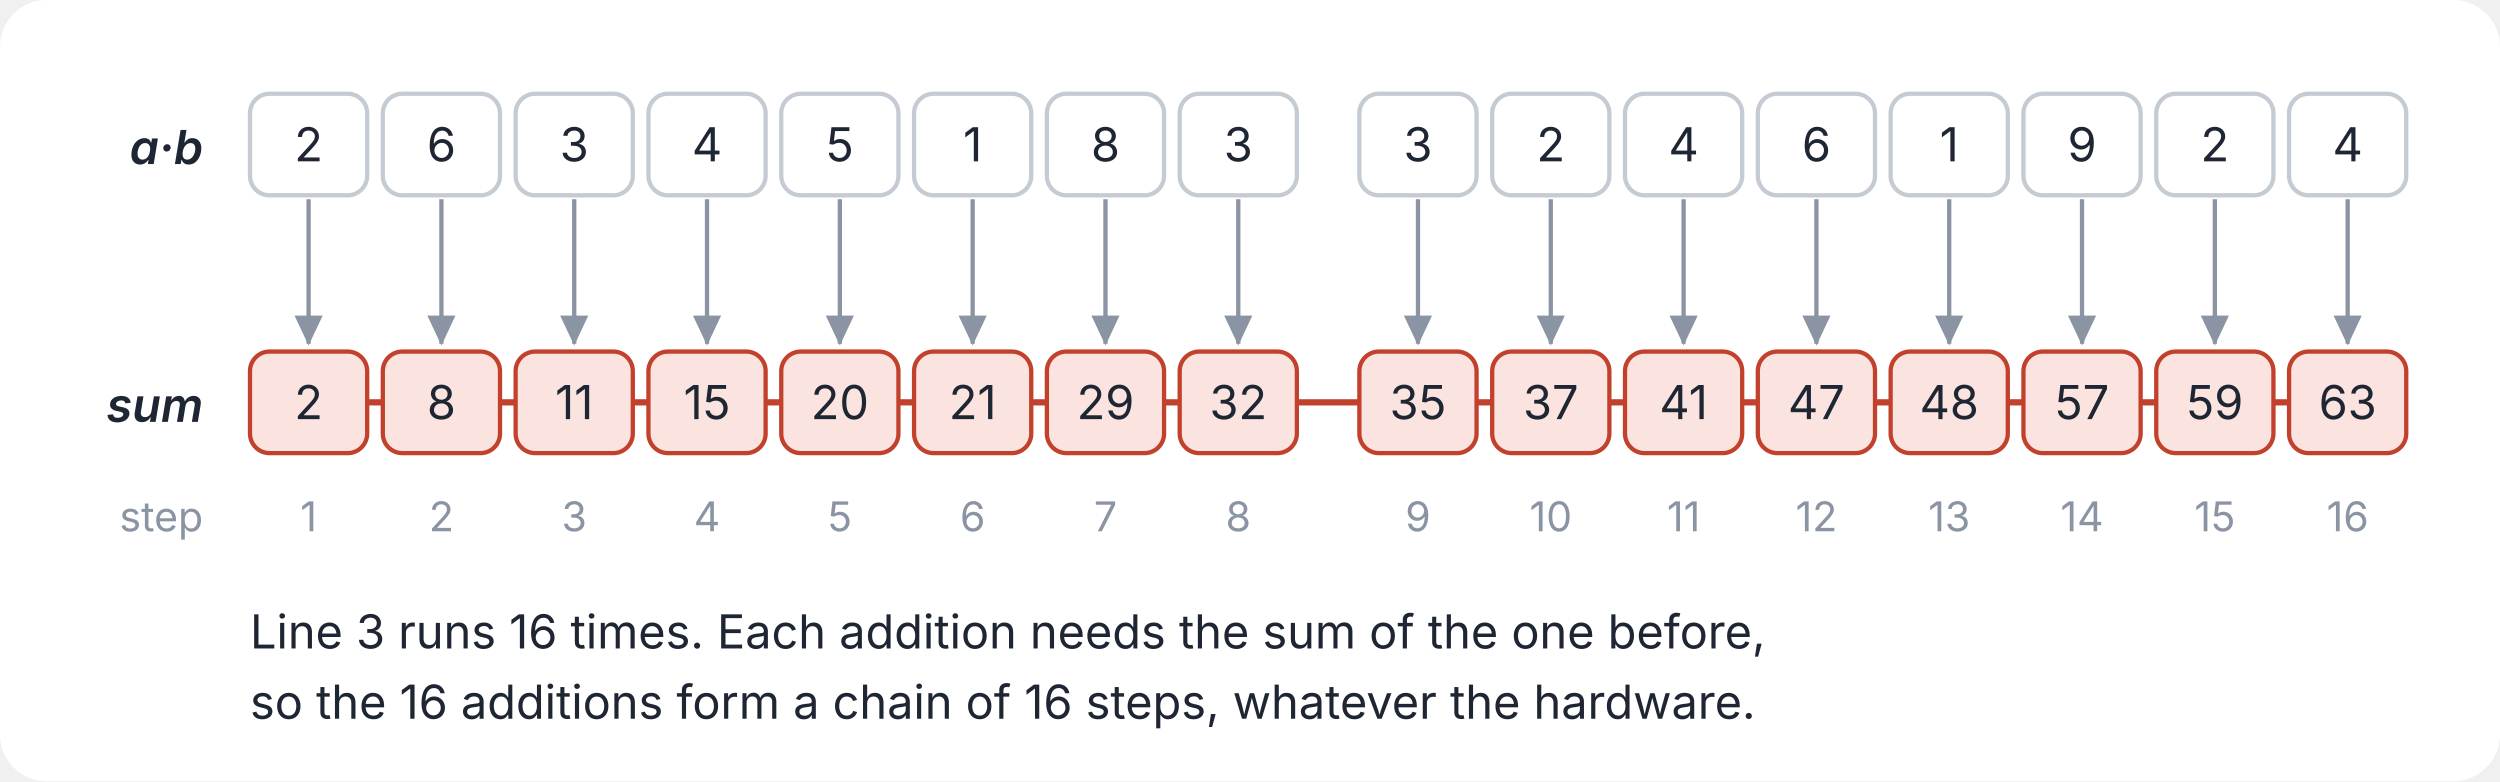
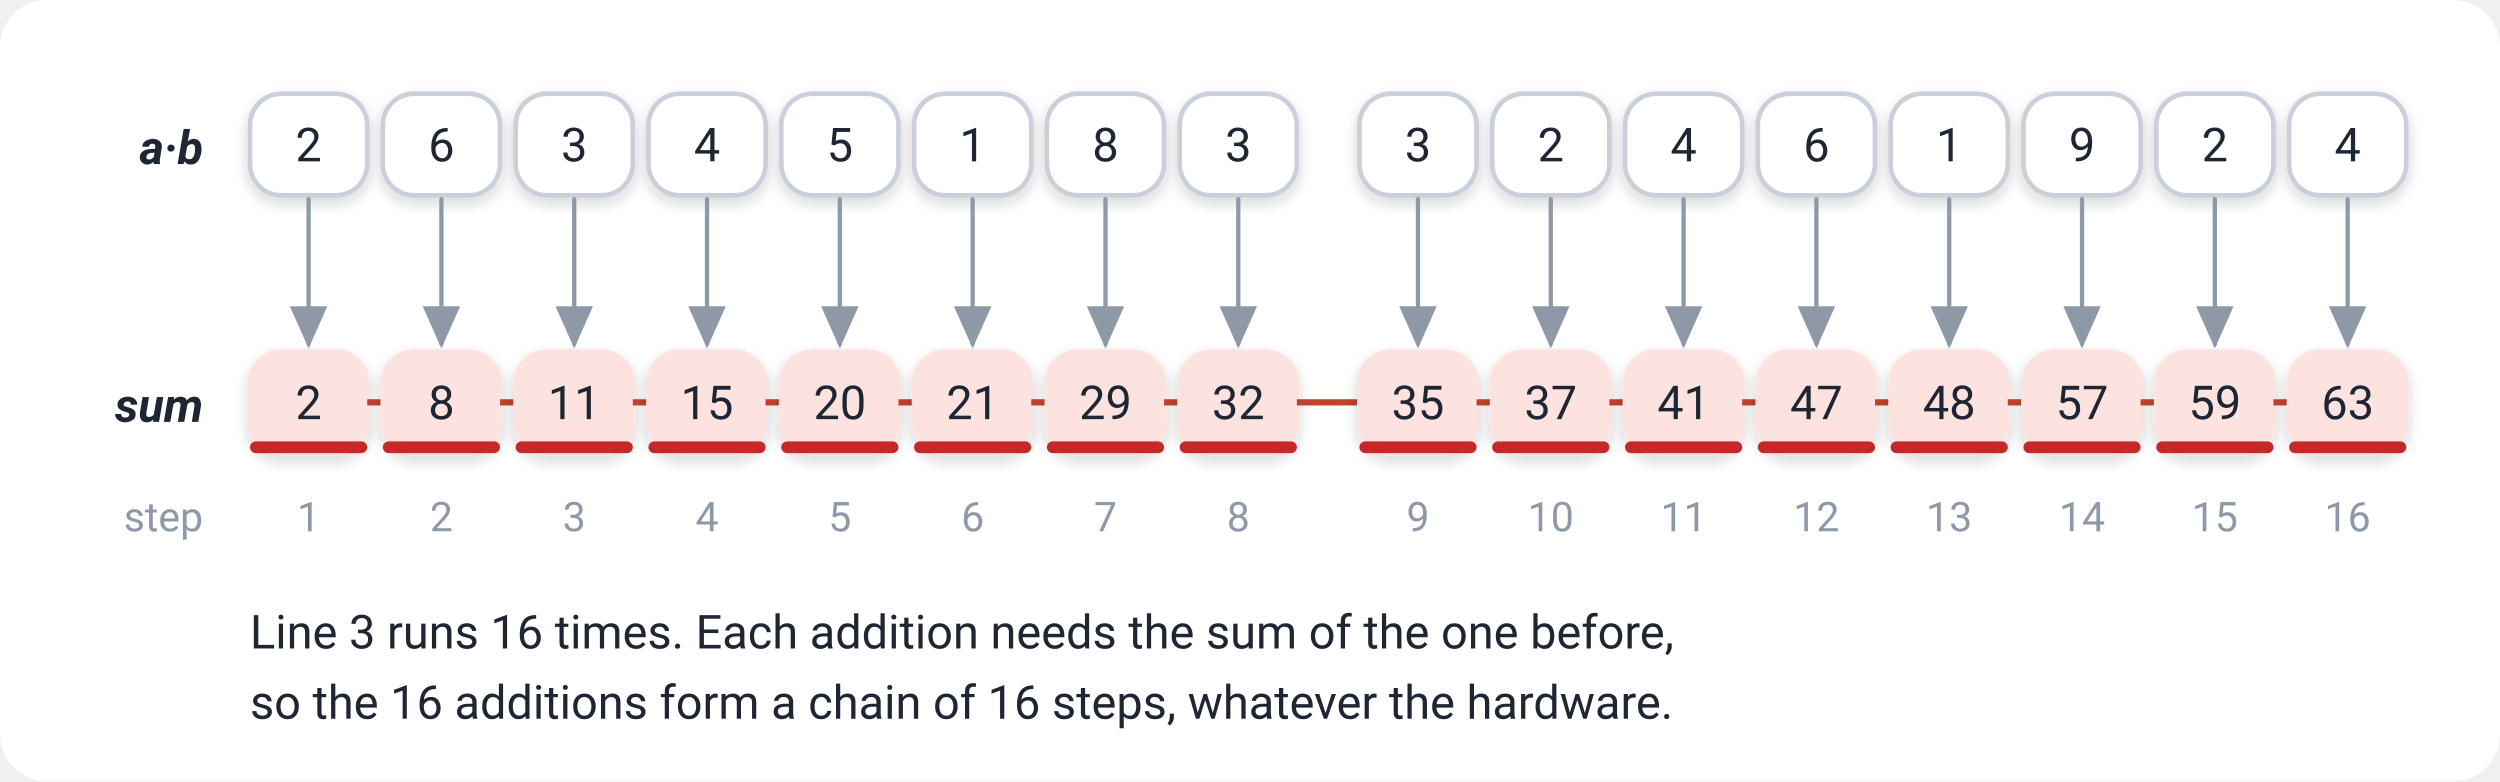
<svg xmlns="http://www.w3.org/2000/svg" viewBox="0 0 640 200" width="640" height="200" role="img" aria-label="The sequential sum of the 16 products. The running sums are 2, 8, 11, 15, 20, 21, 29, 32, 35, 37, 41, 47, 48, 57, 59, 63, each joined to the next: 16 additions in a chain of 16 steps.">
  <style>
-     text { font-family: Inter, "Segoe UI", "Helvetica Neue", Helvetica, Arial, sans-serif; }
+     text { font-family: Roboto, Inter, "Segoe UI", "Helvetica Neue", Arial, sans-serif; }
    .mono { font-family: "JetBrains Mono", "SF Mono", Menlo, Consolas, monospace; }
  </style>
  <defs>
-     <marker id="m-hi" viewBox="0 0 10 10" refX="8.5" refY="5" markerUnits="userSpaceOnUse" markerWidth="9" markerHeight="9" orient="auto">
-       <path d="M0.5,1 L9,5 L0.5,9 Z" fill="#4F52C4" />
+     <marker id="m-hi" viewBox="0 0 10 10" refX="8.5" refY="5" markerUnits="userSpaceOnUse" markerWidth="12" markerHeight="12" orient="auto">
+       <path d="M0.5,1 L9.5,5 L0.5,9 Z" fill="#3F51B5" />
    </marker>
-     <marker id="m-grey" viewBox="0 0 10 10" refX="8.5" refY="5" markerUnits="userSpaceOnUse" markerWidth="9" markerHeight="9" orient="auto">
-       <path d="M0.5,1 L9,5 L0.5,9 Z" fill="#8A94A3" />
+     <marker id="m-grey" viewBox="0 0 10 10" refX="8.5" refY="5" markerUnits="userSpaceOnUse" markerWidth="12" markerHeight="12" orient="auto">
+       <path d="M0.5,1 L9.5,5 L0.5,9 Z" fill="#8E99A8" />
    </marker>
-     <marker id="m-red" viewBox="0 0 10 10" refX="8.5" refY="5" markerUnits="userSpaceOnUse" markerWidth="9" markerHeight="9" orient="auto">
-       <path d="M0.5,1 L9,5 L0.5,9 Z" fill="#C2412D" />
+     <marker id="m-red" viewBox="0 0 10 10" refX="8.5" refY="5" markerUnits="userSpaceOnUse" markerWidth="12" markerHeight="12" orient="auto">
+       <path d="M0.5,1 L9.5,5 L0.5,9 Z" fill="#C2412D" />
    </marker>
-     <marker id="m-ink" viewBox="0 0 10 10" refX="8.5" refY="5" markerUnits="userSpaceOnUse" markerWidth="9" markerHeight="9" orient="auto">
-       <path d="M0.5,1 L9,5 L0.5,9 Z" fill="#1F2633" />
+     <marker id="m-ink" viewBox="0 0 10 10" refX="8.5" refY="5" markerUnits="userSpaceOnUse" markerWidth="12" markerHeight="12" orient="auto">
+       <path d="M0.5,1 L9.5,5 L0.5,9 Z" fill="#1F2633" />
    </marker>
-     <marker id="m-green" viewBox="0 0 10 10" refX="8.5" refY="5" markerUnits="userSpaceOnUse" markerWidth="9" markerHeight="9" orient="auto">
-       <path d="M0.5,1 L9,5 L0.5,9 Z" fill="#2E8B57" />
+     <marker id="m-green" viewBox="0 0 10 10" refX="8.5" refY="5" markerUnits="userSpaceOnUse" markerWidth="12" markerHeight="12" orient="auto">
+       <path d="M0.5,1 L9.5,5 L0.5,9 Z" fill="#2E8B57" />
    </marker>
-     <marker id="m-blue" viewBox="0 0 10 10" refX="8.5" refY="5" markerUnits="userSpaceOnUse" markerWidth="9" markerHeight="9" orient="auto">
-       <path d="M0.5,1 L9,5 L0.5,9 Z" fill="#7275D6" />
+     <marker id="m-blue" viewBox="0 0 10 10" refX="8.5" refY="5" markerUnits="userSpaceOnUse" markerWidth="12" markerHeight="12" orient="auto">
+       <path d="M0.5,1 L9.5,5 L0.5,9 Z" fill="#3F51B5" />
    </marker>
-     <marker id="m-mint" viewBox="0 0 10 10" refX="8.5" refY="5" markerUnits="userSpaceOnUse" markerWidth="9" markerHeight="9" orient="auto">
-       <path d="M0.5,1 L9,5 L0.5,9 Z" fill="#3F9F80" />
+     <marker id="m-mint" viewBox="0 0 10 10" refX="8.5" refY="5" markerUnits="userSpaceOnUse" markerWidth="12" markerHeight="12" orient="auto">
+       <path d="M0.5,1 L9.5,5 L0.5,9 Z" fill="#00897B" />
    </marker>
-     <marker id="m-peach" viewBox="0 0 10 10" refX="8.5" refY="5" markerUnits="userSpaceOnUse" markerWidth="9" markerHeight="9" orient="auto">
-       <path d="M0.5,1 L9,5 L0.5,9 Z" fill="#D98654" />
+     <marker id="m-peach" viewBox="0 0 10 10" refX="8.5" refY="5" markerUnits="userSpaceOnUse" markerWidth="12" markerHeight="12" orient="auto">
+       <path d="M0.5,1 L9.5,5 L0.5,9 Z" fill="#E65100" />
    </marker>
-     <marker id="m-pink" viewBox="0 0 10 10" refX="8.5" refY="5" markerUnits="userSpaceOnUse" markerWidth="9" markerHeight="9" orient="auto">
-       <path d="M0.5,1 L9,5 L0.5,9 Z" fill="#CC6A91" />
+     <marker id="m-pink" viewBox="0 0 10 10" refX="8.5" refY="5" markerUnits="userSpaceOnUse" markerWidth="12" markerHeight="12" orient="auto">
+       <path d="M0.5,1 L9.5,5 L0.5,9 Z" fill="#C2185B" />
    </marker>
+     <filter id="elev" x="-20%" y="-20%" width="140%" height="160%">
+       <feDropShadow dx="0" dy="1.5" stdDeviation="1.6" flood-color="#1F2633" flood-opacity="0.18" />
+     </filter>
  </defs>
  <rect width="640" height="200" rx="12" fill="#FFFFFF" />
  <text x="52.0" y="42.0" font-size="12" fill="#1F2633" text-anchor="end" font-weight="600" font-style="italic" xml:space="preserve">a·b</text>
  <text x="52.0" y="108.0" font-size="12" fill="#1F2633" text-anchor="end" font-weight="600" font-style="italic" xml:space="preserve">sum</text>
-   <rect x="64.0" y="24.0" width="30.0" height="26.0" rx="5" fill="#FFFFFF" stroke="#C5CBD3" stroke-width="1.1" />
+   <rect x="64.0" y="24.0" width="30.0" height="26.0" rx="8" fill="#FFFFFF" stroke="#C9D0D9" stroke-width="1.2" filter="url(#elev)" />
  <text x="79.0" y="41.3" font-size="12" fill="#1F2633" text-anchor="middle" font-weight="400" xml:space="preserve">2</text>
-   <line x1="79.0" y1="51.0" x2="79.0" y2="88.0" stroke="#8A94A3" stroke-width="1.1" marker-end="url(#m-grey)" />
-   <rect x="64.0" y="90.0" width="30.0" height="26.0" rx="5" fill="#FBE4E0" stroke="#C2412D" stroke-width="1.1" />
+   <line x1="79.0" y1="51.0" x2="79.0" y2="88.0" stroke="#8E99A8" stroke-width="1.1" stroke-linecap="round" marker-end="url(#m-grey)" />
+   <rect x="64.0" y="90.0" width="30.0" height="26.0" rx="8" fill="#FDE3E0" stroke="#FDE3E0" stroke-width="1.2" filter="url(#elev)" />
+   <rect x="64.0" y="113.0" width="30.0" height="3" rx="1.5" fill="#C62828" />
  <text x="79.0" y="107.3" font-size="12" fill="#1F2633" text-anchor="middle" font-weight="400" xml:space="preserve">2</text>
-   <text x="79.0" y="136.0" font-size="10.5" fill="#8A94A3" text-anchor="middle" font-weight="400" xml:space="preserve">1</text>
+   <text x="79.0" y="136.0" font-size="10.5" fill="#8E99A8" text-anchor="middle" font-weight="400" xml:space="preserve">1</text>
  <line x1="94.0" y1="103.0" x2="98.0" y2="103.0" stroke="#C2412D" stroke-width="1.6" />
-   <rect x="98.0" y="24.0" width="30.0" height="26.0" rx="5" fill="#FFFFFF" stroke="#C5CBD3" stroke-width="1.1" />
+   <rect x="98.0" y="24.0" width="30.0" height="26.0" rx="8" fill="#FFFFFF" stroke="#C9D0D9" stroke-width="1.2" filter="url(#elev)" />
  <text x="113.0" y="41.3" font-size="12" fill="#1F2633" text-anchor="middle" font-weight="400" xml:space="preserve">6</text>
-   <line x1="113.0" y1="51.0" x2="113.0" y2="88.0" stroke="#8A94A3" stroke-width="1.1" marker-end="url(#m-grey)" />
-   <rect x="98.0" y="90.0" width="30.0" height="26.0" rx="5" fill="#FBE4E0" stroke="#C2412D" stroke-width="1.1" />
+   <line x1="113.0" y1="51.0" x2="113.0" y2="88.0" stroke="#8E99A8" stroke-width="1.1" stroke-linecap="round" marker-end="url(#m-grey)" />
+   <rect x="98.0" y="90.0" width="30.0" height="26.0" rx="8" fill="#FDE3E0" stroke="#FDE3E0" stroke-width="1.2" filter="url(#elev)" />
+   <rect x="98.0" y="113.0" width="30.0" height="3" rx="1.5" fill="#C62828" />
  <text x="113.0" y="107.3" font-size="12" fill="#1F2633" text-anchor="middle" font-weight="400" xml:space="preserve">8</text>
-   <text x="113.0" y="136.0" font-size="10.5" fill="#8A94A3" text-anchor="middle" font-weight="400" xml:space="preserve">2</text>
+   <text x="113.0" y="136.0" font-size="10.5" fill="#8E99A8" text-anchor="middle" font-weight="400" xml:space="preserve">2</text>
  <line x1="128.0" y1="103.0" x2="132.0" y2="103.0" stroke="#C2412D" stroke-width="1.6" />
-   <rect x="132.0" y="24.0" width="30.0" height="26.0" rx="5" fill="#FFFFFF" stroke="#C5CBD3" stroke-width="1.1" />
+   <rect x="132.0" y="24.0" width="30.0" height="26.0" rx="8" fill="#FFFFFF" stroke="#C9D0D9" stroke-width="1.2" filter="url(#elev)" />
  <text x="147.0" y="41.3" font-size="12" fill="#1F2633" text-anchor="middle" font-weight="400" xml:space="preserve">3</text>
-   <line x1="147.0" y1="51.0" x2="147.0" y2="88.0" stroke="#8A94A3" stroke-width="1.1" marker-end="url(#m-grey)" />
-   <rect x="132.0" y="90.0" width="30.0" height="26.0" rx="5" fill="#FBE4E0" stroke="#C2412D" stroke-width="1.1" />
+   <line x1="147.0" y1="51.0" x2="147.0" y2="88.0" stroke="#8E99A8" stroke-width="1.1" stroke-linecap="round" marker-end="url(#m-grey)" />
+   <rect x="132.0" y="90.0" width="30.0" height="26.0" rx="8" fill="#FDE3E0" stroke="#FDE3E0" stroke-width="1.2" filter="url(#elev)" />
+   <rect x="132.0" y="113.0" width="30.0" height="3" rx="1.5" fill="#C62828" />
  <text x="147.0" y="107.3" font-size="12" fill="#1F2633" text-anchor="middle" font-weight="400" xml:space="preserve">11</text>
-   <text x="147.0" y="136.0" font-size="10.5" fill="#8A94A3" text-anchor="middle" font-weight="400" xml:space="preserve">3</text>
+   <text x="147.0" y="136.0" font-size="10.5" fill="#8E99A8" text-anchor="middle" font-weight="400" xml:space="preserve">3</text>
  <line x1="162.0" y1="103.0" x2="166.0" y2="103.0" stroke="#C2412D" stroke-width="1.6" />
-   <rect x="166.0" y="24.0" width="30.0" height="26.0" rx="5" fill="#FFFFFF" stroke="#C5CBD3" stroke-width="1.1" />
+   <rect x="166.0" y="24.0" width="30.0" height="26.0" rx="8" fill="#FFFFFF" stroke="#C9D0D9" stroke-width="1.2" filter="url(#elev)" />
  <text x="181.0" y="41.3" font-size="12" fill="#1F2633" text-anchor="middle" font-weight="400" xml:space="preserve">4</text>
-   <line x1="181.0" y1="51.0" x2="181.0" y2="88.0" stroke="#8A94A3" stroke-width="1.1" marker-end="url(#m-grey)" />
-   <rect x="166.0" y="90.0" width="30.0" height="26.0" rx="5" fill="#FBE4E0" stroke="#C2412D" stroke-width="1.1" />
+   <line x1="181.0" y1="51.0" x2="181.0" y2="88.0" stroke="#8E99A8" stroke-width="1.1" stroke-linecap="round" marker-end="url(#m-grey)" />
+   <rect x="166.0" y="90.0" width="30.0" height="26.0" rx="8" fill="#FDE3E0" stroke="#FDE3E0" stroke-width="1.2" filter="url(#elev)" />
+   <rect x="166.0" y="113.0" width="30.0" height="3" rx="1.5" fill="#C62828" />
  <text x="181.0" y="107.3" font-size="12" fill="#1F2633" text-anchor="middle" font-weight="400" xml:space="preserve">15</text>
-   <text x="181.0" y="136.0" font-size="10.5" fill="#8A94A3" text-anchor="middle" font-weight="400" xml:space="preserve">4</text>
+   <text x="181.0" y="136.0" font-size="10.5" fill="#8E99A8" text-anchor="middle" font-weight="400" xml:space="preserve">4</text>
  <line x1="196.0" y1="103.0" x2="200.0" y2="103.0" stroke="#C2412D" stroke-width="1.6" />
-   <rect x="200.0" y="24.0" width="30.0" height="26.0" rx="5" fill="#FFFFFF" stroke="#C5CBD3" stroke-width="1.1" />
+   <rect x="200.0" y="24.0" width="30.0" height="26.0" rx="8" fill="#FFFFFF" stroke="#C9D0D9" stroke-width="1.2" filter="url(#elev)" />
  <text x="215.0" y="41.3" font-size="12" fill="#1F2633" text-anchor="middle" font-weight="400" xml:space="preserve">5</text>
-   <line x1="215.0" y1="51.0" x2="215.0" y2="88.0" stroke="#8A94A3" stroke-width="1.1" marker-end="url(#m-grey)" />
-   <rect x="200.0" y="90.0" width="30.0" height="26.0" rx="5" fill="#FBE4E0" stroke="#C2412D" stroke-width="1.1" />
+   <line x1="215.0" y1="51.0" x2="215.0" y2="88.0" stroke="#8E99A8" stroke-width="1.1" stroke-linecap="round" marker-end="url(#m-grey)" />
+   <rect x="200.0" y="90.0" width="30.0" height="26.0" rx="8" fill="#FDE3E0" stroke="#FDE3E0" stroke-width="1.2" filter="url(#elev)" />
+   <rect x="200.0" y="113.0" width="30.0" height="3" rx="1.5" fill="#C62828" />
  <text x="215.0" y="107.3" font-size="12" fill="#1F2633" text-anchor="middle" font-weight="400" xml:space="preserve">20</text>
-   <text x="215.0" y="136.0" font-size="10.5" fill="#8A94A3" text-anchor="middle" font-weight="400" xml:space="preserve">5</text>
+   <text x="215.0" y="136.0" font-size="10.5" fill="#8E99A8" text-anchor="middle" font-weight="400" xml:space="preserve">5</text>
  <line x1="230.0" y1="103.0" x2="234.0" y2="103.0" stroke="#C2412D" stroke-width="1.6" />
-   <rect x="234.0" y="24.0" width="30.0" height="26.0" rx="5" fill="#FFFFFF" stroke="#C5CBD3" stroke-width="1.1" />
+   <rect x="234.0" y="24.0" width="30.0" height="26.0" rx="8" fill="#FFFFFF" stroke="#C9D0D9" stroke-width="1.2" filter="url(#elev)" />
  <text x="249.0" y="41.3" font-size="12" fill="#1F2633" text-anchor="middle" font-weight="400" xml:space="preserve">1</text>
-   <line x1="249.0" y1="51.0" x2="249.0" y2="88.0" stroke="#8A94A3" stroke-width="1.1" marker-end="url(#m-grey)" />
-   <rect x="234.0" y="90.0" width="30.0" height="26.0" rx="5" fill="#FBE4E0" stroke="#C2412D" stroke-width="1.1" />
+   <line x1="249.0" y1="51.0" x2="249.0" y2="88.0" stroke="#8E99A8" stroke-width="1.1" stroke-linecap="round" marker-end="url(#m-grey)" />
+   <rect x="234.0" y="90.0" width="30.0" height="26.0" rx="8" fill="#FDE3E0" stroke="#FDE3E0" stroke-width="1.2" filter="url(#elev)" />
+   <rect x="234.0" y="113.0" width="30.0" height="3" rx="1.5" fill="#C62828" />
  <text x="249.0" y="107.3" font-size="12" fill="#1F2633" text-anchor="middle" font-weight="400" xml:space="preserve">21</text>
-   <text x="249.0" y="136.0" font-size="10.5" fill="#8A94A3" text-anchor="middle" font-weight="400" xml:space="preserve">6</text>
+   <text x="249.0" y="136.0" font-size="10.5" fill="#8E99A8" text-anchor="middle" font-weight="400" xml:space="preserve">6</text>
  <line x1="264.0" y1="103.0" x2="268.0" y2="103.0" stroke="#C2412D" stroke-width="1.6" />
-   <rect x="268.0" y="24.0" width="30.0" height="26.0" rx="5" fill="#FFFFFF" stroke="#C5CBD3" stroke-width="1.1" />
+   <rect x="268.0" y="24.0" width="30.0" height="26.0" rx="8" fill="#FFFFFF" stroke="#C9D0D9" stroke-width="1.2" filter="url(#elev)" />
  <text x="283.0" y="41.3" font-size="12" fill="#1F2633" text-anchor="middle" font-weight="400" xml:space="preserve">8</text>
-   <line x1="283.0" y1="51.0" x2="283.0" y2="88.0" stroke="#8A94A3" stroke-width="1.1" marker-end="url(#m-grey)" />
-   <rect x="268.0" y="90.0" width="30.0" height="26.0" rx="5" fill="#FBE4E0" stroke="#C2412D" stroke-width="1.1" />
+   <line x1="283.0" y1="51.0" x2="283.0" y2="88.0" stroke="#8E99A8" stroke-width="1.1" stroke-linecap="round" marker-end="url(#m-grey)" />
+   <rect x="268.0" y="90.0" width="30.0" height="26.0" rx="8" fill="#FDE3E0" stroke="#FDE3E0" stroke-width="1.2" filter="url(#elev)" />
+   <rect x="268.0" y="113.0" width="30.0" height="3" rx="1.5" fill="#C62828" />
  <text x="283.0" y="107.3" font-size="12" fill="#1F2633" text-anchor="middle" font-weight="400" xml:space="preserve">29</text>
-   <text x="283.0" y="136.0" font-size="10.5" fill="#8A94A3" text-anchor="middle" font-weight="400" xml:space="preserve">7</text>
+   <text x="283.0" y="136.0" font-size="10.5" fill="#8E99A8" text-anchor="middle" font-weight="400" xml:space="preserve">7</text>
  <line x1="298.0" y1="103.0" x2="302.0" y2="103.0" stroke="#C2412D" stroke-width="1.6" />
-   <rect x="302.0" y="24.0" width="30.0" height="26.0" rx="5" fill="#FFFFFF" stroke="#C5CBD3" stroke-width="1.1" />
+   <rect x="302.0" y="24.0" width="30.0" height="26.0" rx="8" fill="#FFFFFF" stroke="#C9D0D9" stroke-width="1.2" filter="url(#elev)" />
  <text x="317.0" y="41.3" font-size="12" fill="#1F2633" text-anchor="middle" font-weight="400" xml:space="preserve">3</text>
-   <line x1="317.0" y1="51.0" x2="317.0" y2="88.0" stroke="#8A94A3" stroke-width="1.1" marker-end="url(#m-grey)" />
-   <rect x="302.0" y="90.0" width="30.0" height="26.0" rx="5" fill="#FBE4E0" stroke="#C2412D" stroke-width="1.1" />
+   <line x1="317.0" y1="51.0" x2="317.0" y2="88.0" stroke="#8E99A8" stroke-width="1.1" stroke-linecap="round" marker-end="url(#m-grey)" />
+   <rect x="302.0" y="90.0" width="30.0" height="26.0" rx="8" fill="#FDE3E0" stroke="#FDE3E0" stroke-width="1.2" filter="url(#elev)" />
+   <rect x="302.0" y="113.0" width="30.0" height="3" rx="1.5" fill="#C62828" />
  <text x="317.0" y="107.3" font-size="12" fill="#1F2633" text-anchor="middle" font-weight="400" xml:space="preserve">32</text>
-   <text x="317.0" y="136.0" font-size="10.5" fill="#8A94A3" text-anchor="middle" font-weight="400" xml:space="preserve">8</text>
+   <text x="317.0" y="136.0" font-size="10.5" fill="#8E99A8" text-anchor="middle" font-weight="400" xml:space="preserve">8</text>
  <line x1="332.0" y1="103.0" x2="348.0" y2="103.0" stroke="#C2412D" stroke-width="1.6" />
-   <rect x="348.0" y="24.0" width="30.0" height="26.0" rx="5" fill="#FFFFFF" stroke="#C5CBD3" stroke-width="1.1" />
+   <rect x="348.0" y="24.0" width="30.0" height="26.0" rx="8" fill="#FFFFFF" stroke="#C9D0D9" stroke-width="1.2" filter="url(#elev)" />
  <text x="363.0" y="41.3" font-size="12" fill="#1F2633" text-anchor="middle" font-weight="400" xml:space="preserve">3</text>
-   <line x1="363.0" y1="51.0" x2="363.0" y2="88.0" stroke="#8A94A3" stroke-width="1.1" marker-end="url(#m-grey)" />
-   <rect x="348.0" y="90.0" width="30.0" height="26.0" rx="5" fill="#FBE4E0" stroke="#C2412D" stroke-width="1.1" />
+   <line x1="363.0" y1="51.0" x2="363.0" y2="88.0" stroke="#8E99A8" stroke-width="1.1" stroke-linecap="round" marker-end="url(#m-grey)" />
+   <rect x="348.0" y="90.0" width="30.0" height="26.0" rx="8" fill="#FDE3E0" stroke="#FDE3E0" stroke-width="1.2" filter="url(#elev)" />
+   <rect x="348.0" y="113.0" width="30.0" height="3" rx="1.5" fill="#C62828" />
  <text x="363.0" y="107.3" font-size="12" fill="#1F2633" text-anchor="middle" font-weight="400" xml:space="preserve">35</text>
-   <text x="363.0" y="136.0" font-size="10.5" fill="#8A94A3" text-anchor="middle" font-weight="400" xml:space="preserve">9</text>
+   <text x="363.0" y="136.0" font-size="10.5" fill="#8E99A8" text-anchor="middle" font-weight="400" xml:space="preserve">9</text>
  <line x1="378.0" y1="103.0" x2="382.0" y2="103.0" stroke="#C2412D" stroke-width="1.6" />
-   <rect x="382.0" y="24.0" width="30.0" height="26.0" rx="5" fill="#FFFFFF" stroke="#C5CBD3" stroke-width="1.1" />
+   <rect x="382.0" y="24.0" width="30.0" height="26.0" rx="8" fill="#FFFFFF" stroke="#C9D0D9" stroke-width="1.2" filter="url(#elev)" />
  <text x="397.0" y="41.3" font-size="12" fill="#1F2633" text-anchor="middle" font-weight="400" xml:space="preserve">2</text>
-   <line x1="397.0" y1="51.0" x2="397.0" y2="88.0" stroke="#8A94A3" stroke-width="1.1" marker-end="url(#m-grey)" />
-   <rect x="382.0" y="90.0" width="30.0" height="26.0" rx="5" fill="#FBE4E0" stroke="#C2412D" stroke-width="1.1" />
+   <line x1="397.0" y1="51.0" x2="397.0" y2="88.0" stroke="#8E99A8" stroke-width="1.1" stroke-linecap="round" marker-end="url(#m-grey)" />
+   <rect x="382.0" y="90.0" width="30.0" height="26.0" rx="8" fill="#FDE3E0" stroke="#FDE3E0" stroke-width="1.2" filter="url(#elev)" />
+   <rect x="382.0" y="113.0" width="30.0" height="3" rx="1.5" fill="#C62828" />
  <text x="397.0" y="107.3" font-size="12" fill="#1F2633" text-anchor="middle" font-weight="400" xml:space="preserve">37</text>
-   <text x="397.0" y="136.0" font-size="10.5" fill="#8A94A3" text-anchor="middle" font-weight="400" xml:space="preserve">10</text>
+   <text x="397.0" y="136.0" font-size="10.5" fill="#8E99A8" text-anchor="middle" font-weight="400" xml:space="preserve">10</text>
  <line x1="412.0" y1="103.0" x2="416.0" y2="103.0" stroke="#C2412D" stroke-width="1.6" />
-   <rect x="416.0" y="24.0" width="30.0" height="26.0" rx="5" fill="#FFFFFF" stroke="#C5CBD3" stroke-width="1.1" />
+   <rect x="416.0" y="24.0" width="30.0" height="26.0" rx="8" fill="#FFFFFF" stroke="#C9D0D9" stroke-width="1.2" filter="url(#elev)" />
  <text x="431.0" y="41.3" font-size="12" fill="#1F2633" text-anchor="middle" font-weight="400" xml:space="preserve">4</text>
-   <line x1="431.0" y1="51.0" x2="431.0" y2="88.0" stroke="#8A94A3" stroke-width="1.1" marker-end="url(#m-grey)" />
-   <rect x="416.0" y="90.0" width="30.0" height="26.0" rx="5" fill="#FBE4E0" stroke="#C2412D" stroke-width="1.1" />
+   <line x1="431.0" y1="51.0" x2="431.0" y2="88.0" stroke="#8E99A8" stroke-width="1.1" stroke-linecap="round" marker-end="url(#m-grey)" />
+   <rect x="416.0" y="90.0" width="30.0" height="26.0" rx="8" fill="#FDE3E0" stroke="#FDE3E0" stroke-width="1.2" filter="url(#elev)" />
+   <rect x="416.0" y="113.0" width="30.0" height="3" rx="1.5" fill="#C62828" />
  <text x="431.0" y="107.3" font-size="12" fill="#1F2633" text-anchor="middle" font-weight="400" xml:space="preserve">41</text>
-   <text x="431.0" y="136.0" font-size="10.5" fill="#8A94A3" text-anchor="middle" font-weight="400" xml:space="preserve">11</text>
+   <text x="431.0" y="136.0" font-size="10.5" fill="#8E99A8" text-anchor="middle" font-weight="400" xml:space="preserve">11</text>
  <line x1="446.0" y1="103.0" x2="450.0" y2="103.0" stroke="#C2412D" stroke-width="1.6" />
-   <rect x="450.0" y="24.0" width="30.0" height="26.0" rx="5" fill="#FFFFFF" stroke="#C5CBD3" stroke-width="1.1" />
+   <rect x="450.0" y="24.0" width="30.0" height="26.0" rx="8" fill="#FFFFFF" stroke="#C9D0D9" stroke-width="1.2" filter="url(#elev)" />
  <text x="465.0" y="41.3" font-size="12" fill="#1F2633" text-anchor="middle" font-weight="400" xml:space="preserve">6</text>
-   <line x1="465.0" y1="51.0" x2="465.0" y2="88.0" stroke="#8A94A3" stroke-width="1.1" marker-end="url(#m-grey)" />
-   <rect x="450.0" y="90.0" width="30.0" height="26.0" rx="5" fill="#FBE4E0" stroke="#C2412D" stroke-width="1.1" />
+   <line x1="465.0" y1="51.0" x2="465.0" y2="88.0" stroke="#8E99A8" stroke-width="1.1" stroke-linecap="round" marker-end="url(#m-grey)" />
+   <rect x="450.0" y="90.0" width="30.0" height="26.0" rx="8" fill="#FDE3E0" stroke="#FDE3E0" stroke-width="1.2" filter="url(#elev)" />
+   <rect x="450.0" y="113.0" width="30.0" height="3" rx="1.5" fill="#C62828" />
  <text x="465.0" y="107.3" font-size="12" fill="#1F2633" text-anchor="middle" font-weight="400" xml:space="preserve">47</text>
-   <text x="465.0" y="136.0" font-size="10.5" fill="#8A94A3" text-anchor="middle" font-weight="400" xml:space="preserve">12</text>
+   <text x="465.0" y="136.0" font-size="10.5" fill="#8E99A8" text-anchor="middle" font-weight="400" xml:space="preserve">12</text>
  <line x1="480.0" y1="103.0" x2="484.0" y2="103.0" stroke="#C2412D" stroke-width="1.6" />
-   <rect x="484.0" y="24.0" width="30.0" height="26.0" rx="5" fill="#FFFFFF" stroke="#C5CBD3" stroke-width="1.1" />
+   <rect x="484.0" y="24.0" width="30.0" height="26.0" rx="8" fill="#FFFFFF" stroke="#C9D0D9" stroke-width="1.2" filter="url(#elev)" />
  <text x="499.0" y="41.3" font-size="12" fill="#1F2633" text-anchor="middle" font-weight="400" xml:space="preserve">1</text>
-   <line x1="499.0" y1="51.0" x2="499.0" y2="88.0" stroke="#8A94A3" stroke-width="1.1" marker-end="url(#m-grey)" />
-   <rect x="484.0" y="90.0" width="30.0" height="26.0" rx="5" fill="#FBE4E0" stroke="#C2412D" stroke-width="1.1" />
+   <line x1="499.0" y1="51.0" x2="499.0" y2="88.0" stroke="#8E99A8" stroke-width="1.1" stroke-linecap="round" marker-end="url(#m-grey)" />
+   <rect x="484.0" y="90.0" width="30.0" height="26.0" rx="8" fill="#FDE3E0" stroke="#FDE3E0" stroke-width="1.2" filter="url(#elev)" />
+   <rect x="484.0" y="113.0" width="30.0" height="3" rx="1.5" fill="#C62828" />
  <text x="499.0" y="107.3" font-size="12" fill="#1F2633" text-anchor="middle" font-weight="400" xml:space="preserve">48</text>
-   <text x="499.0" y="136.0" font-size="10.5" fill="#8A94A3" text-anchor="middle" font-weight="400" xml:space="preserve">13</text>
+   <text x="499.0" y="136.0" font-size="10.5" fill="#8E99A8" text-anchor="middle" font-weight="400" xml:space="preserve">13</text>
  <line x1="514.0" y1="103.0" x2="518.0" y2="103.0" stroke="#C2412D" stroke-width="1.6" />
-   <rect x="518.0" y="24.0" width="30.0" height="26.0" rx="5" fill="#FFFFFF" stroke="#C5CBD3" stroke-width="1.1" />
+   <rect x="518.0" y="24.0" width="30.0" height="26.0" rx="8" fill="#FFFFFF" stroke="#C9D0D9" stroke-width="1.2" filter="url(#elev)" />
  <text x="533.0" y="41.3" font-size="12" fill="#1F2633" text-anchor="middle" font-weight="400" xml:space="preserve">9</text>
-   <line x1="533.0" y1="51.0" x2="533.0" y2="88.0" stroke="#8A94A3" stroke-width="1.1" marker-end="url(#m-grey)" />
-   <rect x="518.0" y="90.0" width="30.0" height="26.0" rx="5" fill="#FBE4E0" stroke="#C2412D" stroke-width="1.1" />
+   <line x1="533.0" y1="51.0" x2="533.0" y2="88.0" stroke="#8E99A8" stroke-width="1.1" stroke-linecap="round" marker-end="url(#m-grey)" />
+   <rect x="518.0" y="90.0" width="30.0" height="26.0" rx="8" fill="#FDE3E0" stroke="#FDE3E0" stroke-width="1.2" filter="url(#elev)" />
+   <rect x="518.0" y="113.0" width="30.0" height="3" rx="1.5" fill="#C62828" />
  <text x="533.0" y="107.3" font-size="12" fill="#1F2633" text-anchor="middle" font-weight="400" xml:space="preserve">57</text>
-   <text x="533.0" y="136.0" font-size="10.5" fill="#8A94A3" text-anchor="middle" font-weight="400" xml:space="preserve">14</text>
+   <text x="533.0" y="136.0" font-size="10.5" fill="#8E99A8" text-anchor="middle" font-weight="400" xml:space="preserve">14</text>
  <line x1="548.0" y1="103.0" x2="552.0" y2="103.0" stroke="#C2412D" stroke-width="1.6" />
-   <rect x="552.0" y="24.0" width="30.0" height="26.0" rx="5" fill="#FFFFFF" stroke="#C5CBD3" stroke-width="1.1" />
+   <rect x="552.0" y="24.0" width="30.0" height="26.0" rx="8" fill="#FFFFFF" stroke="#C9D0D9" stroke-width="1.2" filter="url(#elev)" />
  <text x="567.0" y="41.3" font-size="12" fill="#1F2633" text-anchor="middle" font-weight="400" xml:space="preserve">2</text>
-   <line x1="567.0" y1="51.0" x2="567.0" y2="88.0" stroke="#8A94A3" stroke-width="1.1" marker-end="url(#m-grey)" />
-   <rect x="552.0" y="90.0" width="30.0" height="26.0" rx="5" fill="#FBE4E0" stroke="#C2412D" stroke-width="1.1" />
+   <line x1="567.0" y1="51.0" x2="567.0" y2="88.0" stroke="#8E99A8" stroke-width="1.1" stroke-linecap="round" marker-end="url(#m-grey)" />
+   <rect x="552.0" y="90.0" width="30.0" height="26.0" rx="8" fill="#FDE3E0" stroke="#FDE3E0" stroke-width="1.2" filter="url(#elev)" />
+   <rect x="552.0" y="113.0" width="30.0" height="3" rx="1.5" fill="#C62828" />
  <text x="567.0" y="107.3" font-size="12" fill="#1F2633" text-anchor="middle" font-weight="400" xml:space="preserve">59</text>
-   <text x="567.0" y="136.0" font-size="10.5" fill="#8A94A3" text-anchor="middle" font-weight="400" xml:space="preserve">15</text>
+   <text x="567.0" y="136.0" font-size="10.5" fill="#8E99A8" text-anchor="middle" font-weight="400" xml:space="preserve">15</text>
  <line x1="582.0" y1="103.0" x2="586.0" y2="103.0" stroke="#C2412D" stroke-width="1.6" />
-   <rect x="586.0" y="24.0" width="30.0" height="26.0" rx="5" fill="#FFFFFF" stroke="#C5CBD3" stroke-width="1.1" />
+   <rect x="586.0" y="24.0" width="30.0" height="26.0" rx="8" fill="#FFFFFF" stroke="#C9D0D9" stroke-width="1.2" filter="url(#elev)" />
  <text x="601.0" y="41.3" font-size="12" fill="#1F2633" text-anchor="middle" font-weight="400" xml:space="preserve">4</text>
-   <line x1="601.0" y1="51.0" x2="601.0" y2="88.0" stroke="#8A94A3" stroke-width="1.1" marker-end="url(#m-grey)" />
-   <rect x="586.0" y="90.0" width="30.0" height="26.0" rx="5" fill="#FBE4E0" stroke="#C2412D" stroke-width="1.1" />
+   <line x1="601.0" y1="51.0" x2="601.0" y2="88.0" stroke="#8E99A8" stroke-width="1.1" stroke-linecap="round" marker-end="url(#m-grey)" />
+   <rect x="586.0" y="90.0" width="30.0" height="26.0" rx="8" fill="#FDE3E0" stroke="#FDE3E0" stroke-width="1.2" filter="url(#elev)" />
+   <rect x="586.0" y="113.0" width="30.0" height="3" rx="1.5" fill="#C62828" />
  <text x="601.0" y="107.3" font-size="12" fill="#1F2633" text-anchor="middle" font-weight="400" xml:space="preserve">63</text>
-   <text x="601.0" y="136.0" font-size="10.5" fill="#8A94A3" text-anchor="middle" font-weight="400" xml:space="preserve">16</text>
-   <text x="52.0" y="136.0" font-size="10.5" fill="#8A94A3" text-anchor="end" font-weight="400" xml:space="preserve">step</text>
+   <text x="601.0" y="136.0" font-size="10.5" fill="#8E99A8" text-anchor="middle" font-weight="400" xml:space="preserve">16</text>
+   <text x="52.0" y="136.0" font-size="10.5" fill="#8E99A8" text-anchor="end" font-weight="400" xml:space="preserve">step</text>
  <text x="64.0" y="166.0" font-size="12" fill="#1F2633" text-anchor="start" font-weight="400" xml:space="preserve">Line 3 runs 16 times. Each addition needs the sum of the one before,</text>
  <text x="64.0" y="184.0" font-size="12" fill="#1F2633" text-anchor="start" font-weight="400" xml:space="preserve">so the 16 additions form a chain of 16 steps, whatever the hardware.</text>
</svg>
